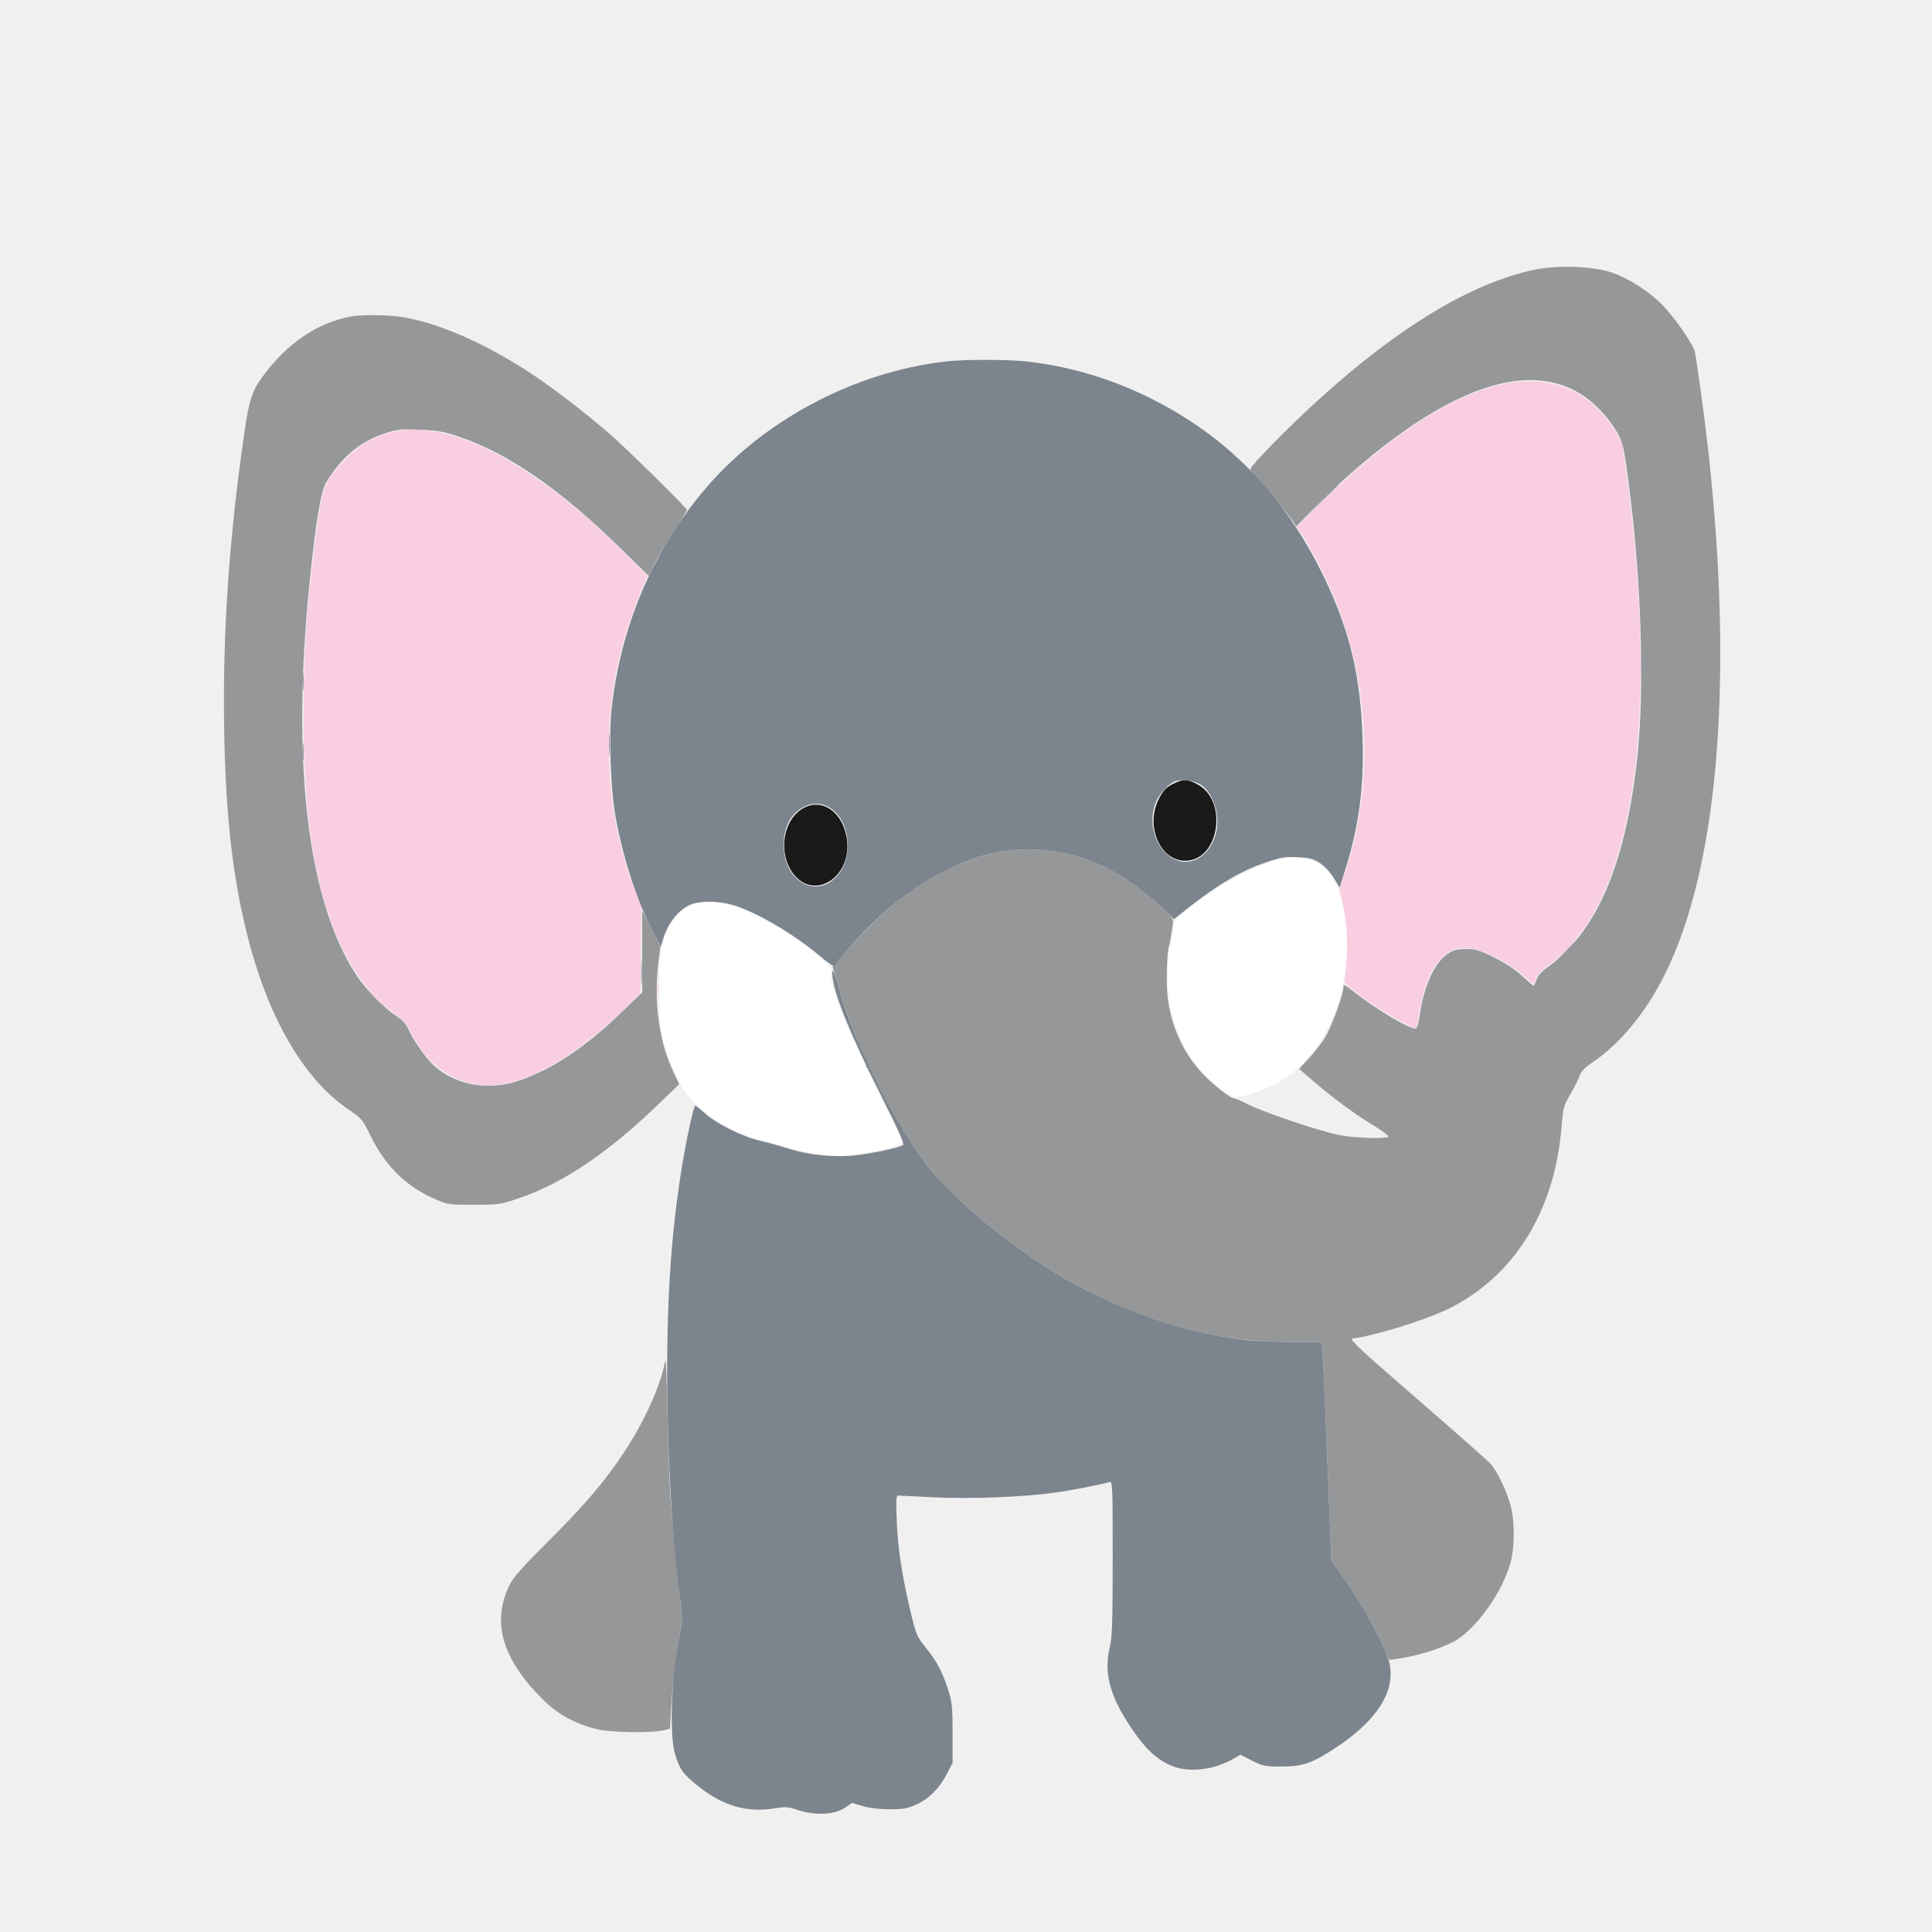
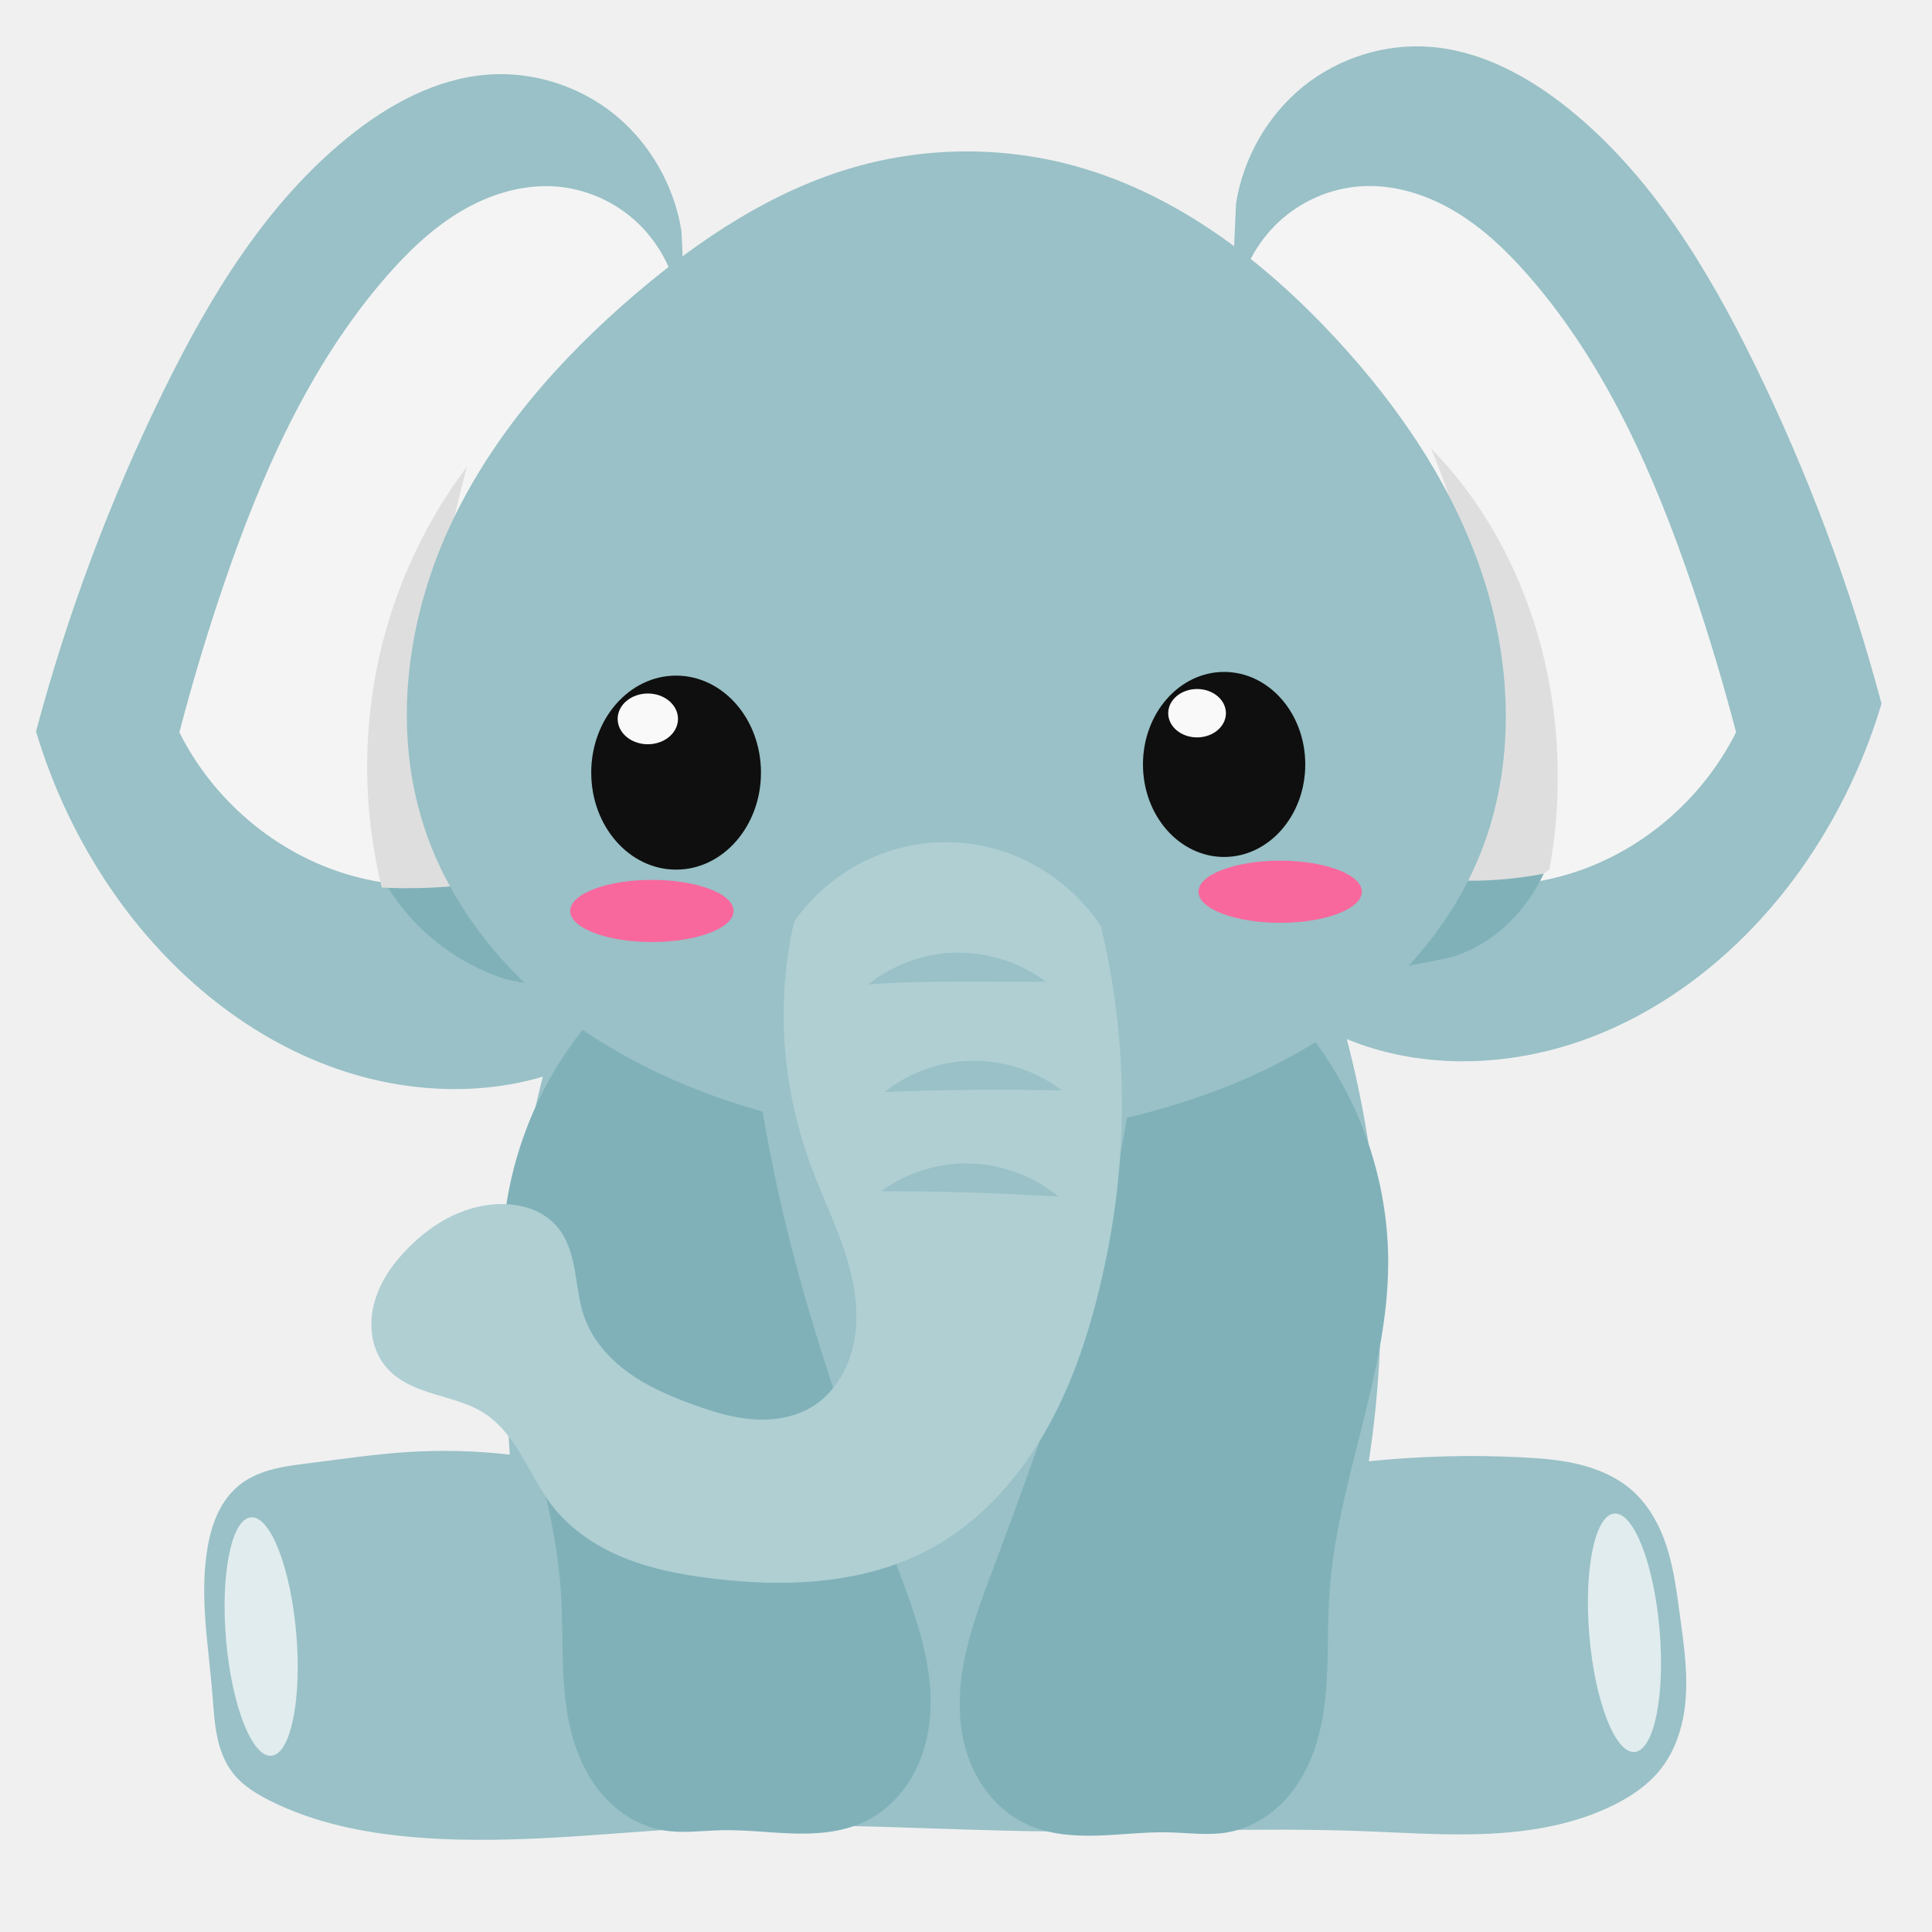
- <svg xmlns="http://www.w3.org/2000/svg" width="1080" height="1080" viewBox="0 0 1080 1080" version="1.1">
-   <path d="M 713 481.004 C 699.203 484.704, 677.895 496.820, 662.250 509.863 C 656.603 514.570, 656 515.438, 656 518.855 C 656 520.935, 655.272 525.081, 654.382 528.068 C 652.299 535.057, 652.282 553.877, 654.349 563.678 C 658.391 582.846, 669.686 600.111, 684.781 610.195 C 690.018 613.693, 690.106 613.713, 695.281 612.485 C 709.934 609.009, 721.450 602.174, 731.357 591.074 C 747.482 573.009, 755.727 542.582, 752.107 514.500 C 748.430 485.978, 735.561 474.956, 713 481.004 M 389.345 505.147 C 383.762 506.401, 376.726 512.752, 373.682 519.286 C 369.367 528.550, 368.518 534.248, 368.509 554 C 368.500 574.993, 370.093 583.527, 376.820 598.500 C 381.980 609.986, 384.352 613.235, 392.893 620.513 C 401.774 628.079, 413.616 634.294, 423.500 636.574 C 427.350 637.462, 434.732 639.519, 439.904 641.146 C 454.058 645.596, 467.701 646.734, 482.089 644.665 C 493.945 642.960, 504.514 640.005, 504.482 638.405 C 504.472 637.907, 498.601 625.800, 491.436 611.500 C 473.008 574.720, 462.737 548.553, 464.522 542.930 C 465.160 540.919, 459.109 535.231, 447.400 526.835 C 430.420 514.660, 417.508 508.145, 405 505.440 C 397.680 503.857, 395.289 503.813, 389.345 505.147" stroke="none" fill="#ffffff" fill-rule="evenodd" />
-   <path d="M 839 214.977 C 811.570 220.902, 776.802 243.553, 740.728 279 L 724.954 294.500 729.129 301 C 731.425 304.575, 736.358 313.739, 740.092 321.365 C 765.238 372.726, 769.717 434.020, 752.173 486.706 C 748.825 496.760, 748.564 498.266, 749.637 501.365 C 752.738 510.322, 753.865 538.433, 751.487 547.500 C 751.064 549.112, 752.955 550.993, 761.231 557.194 C 770.690 564.281, 790.538 575.795, 791.551 574.782 C 791.790 574.544, 792.673 570.401, 793.514 565.577 C 796.319 549.494, 800.335 540.425, 807.400 534.222 C 811.798 530.361, 814.412 529.621, 821.558 530.213 C 828.798 530.814, 843.618 538.183, 851.160 544.934 C 854.273 547.720, 857.051 550, 857.333 550 C 857.614 550, 858.329 548.538, 858.921 546.750 C 859.628 544.614, 861.698 542.341, 864.960 540.119 C 871.943 535.364, 881.904 524.757, 887.475 516.144 C 916.924 470.621, 924.820 380.203, 909.307 266.127 L 906.672 246.755 902.008 239.627 C 887.434 217.360, 866.281 209.084, 839 214.977 M 219.411 241.484 C 209.469 243.647, 201.369 248.368, 193 256.878 C 181.890 268.174, 180.629 271.089, 177.590 292.503 C 171.865 332.848, 169.717 362.319, 169.719 400.500 C 169.721 453.075, 175.219 490.742, 187.274 520.763 C 195.474 541.185, 207.721 557.983, 220.974 566.982 C 225.713 570.200, 227.182 571.984, 230.314 578.322 C 237.588 593.040, 250.647 603.336, 265.537 606.093 C 280.080 608.787, 298.770 602.758, 319.236 588.771 C 328.353 582.541, 346.479 567.330, 353.700 559.850 L 357.900 555.500 358.200 531 L 358.500 506.500 354.216 495.670 C 349.218 483.036, 344.637 465.089, 342.585 450.098 C 336.630 406.603, 342.262 367.240, 360.368 325.802 L 361.984 322.104 348.742 308.792 C 311.599 271.454, 272.930 246.480, 244.619 241.547 C 234.064 239.708, 227.646 239.692, 219.411 241.484 M 367.320 554 C 367.320 557.575, 367.502 559.038, 367.723 557.250 C 367.945 555.462, 367.945 552.538, 367.723 550.750 C 367.502 548.962, 367.320 550.425, 367.320 554" stroke="none" fill="#facee1" fill-rule="evenodd" />
-   <path d="M 857 150.918 C 822.071 158.659, 782.581 182.392, 738.570 222.095 C 721.293 237.680, 699 260.320, 699 262.280 C 699 263.010, 700.620 265.158, 702.600 267.054 C 706.122 270.425, 719.965 287.272, 723.062 291.957 L 724.625 294.320 733.562 285.025 C 738.478 279.913, 748.107 270.799, 754.961 264.771 C 823.108 204.838, 874.621 196.213, 902.921 239.999 C 907.196 246.613, 907.741 248.929, 910.929 274 C 917.812 328.128, 919.394 388.306, 914.937 426.428 C 908.111 484.808, 892.053 521.465, 864.778 540.929 C 861.748 543.091, 859.660 545.499, 858.951 547.649 C 858.343 549.492, 857.602 551, 857.306 551 C 857.010 551, 854.110 548.540, 850.862 545.533 C 847.144 542.091, 841.388 538.294, 835.322 535.283 C 826.959 531.131, 824.874 530.500, 819.521 530.500 C 814.480 530.500, 812.602 530.998, 809.232 533.228 C 802.110 537.941, 796.075 550.961, 793.836 566.444 C 792.996 572.257, 792.175 575, 791.275 575 C 787.394 575, 769.237 564.194, 757.250 554.751 C 751.415 550.155, 750.997 549.983, 750.958 552.164 C 750.887 556.149, 744.531 573.521, 740.928 579.578 C 739.043 582.747, 734.963 588.079, 731.862 591.428 L 726.224 597.516 733.862 604.087 C 745.271 613.902, 756.831 622.445, 767.540 628.974 C 772.818 632.192, 776.626 635.113, 776.027 635.484 C 773.983 636.747, 756.499 636.120, 748.493 634.497 C 737.626 632.294, 706.782 621.923, 698.110 617.555 C 694.227 615.600, 690.557 614, 689.955 614 C 687.910 614, 679.547 607.600, 673.274 601.234 C 662.546 590.345, 655.636 576.239, 652.986 559.816 C 651.811 552.531, 652.068 533.780, 653.409 529 C 654.100 526.536, 654.321 525.323, 655.491 517.585 C 656.027 514.044, 655.721 513.294, 652.292 509.735 C 648.194 505.482, 635.004 495.024, 628.432 490.817 C 601.847 473.798, 570.302 470.107, 542.015 480.708 C 515.329 490.709, 492.151 508.540, 467.462 538.063 L 465.424 540.500 469.240 553.275 C 471.339 560.302, 475.722 572.642, 478.980 580.699 C 482.238 588.755, 484.631 595.788, 484.297 596.328 C 483.932 596.919, 484.218 596.984, 485.015 596.490 C 486.008 595.877, 486.159 596.144, 485.617 597.555 C 485.220 598.591, 485.220 599.113, 485.619 598.714 C 486.018 598.316, 489.336 603.729, 492.994 610.745 C 507.198 637.989, 519.076 654.589, 535 669.446 C 569.401 701.544, 606.875 724.679, 645 737.356 C 672.572 746.525, 693.396 749.993, 722.181 750.212 L 738.861 750.338 739.417 757.419 C 739.723 761.314, 740.923 788.743, 742.083 818.374 L 744.192 872.247 749.952 880.374 C 758.463 892.381, 768.555 909.613, 772.648 919.126 C 774.630 923.731, 776.380 927.647, 776.537 927.827 C 776.693 928.007, 780.799 927.417, 785.661 926.515 C 794.966 924.789, 805.189 921.475, 812.134 917.932 C 824.531 911.607, 840.049 890.082, 844.526 873 C 846.734 864.579, 846.741 850.467, 844.542 842 C 842.442 833.914, 837.030 822.517, 833.311 818.351 C 831.765 816.619, 813.183 800.194, 792.017 781.851 C 759.870 753.991, 753.942 748.456, 756.017 748.230 C 768.013 746.926, 797.680 737.702, 810.297 731.353 C 846.765 713.002, 869.102 676.813, 872.927 629.887 C 873.805 619.109, 874.087 618.072, 877.928 611.500 C 880.167 607.668, 882.487 603.055, 883.083 601.247 C 883.854 598.912, 885.953 596.753, 890.334 593.790 C 905.591 583.472, 919.886 566.134, 930.404 545.191 C 960.497 485.272, 969.242 380.777, 954.940 252 C 952.948 234.068, 948.643 202.427, 947.412 196.671 C 946.529 192.544, 936.090 177.429, 929.419 170.618 C 921.878 162.919, 910.934 155.860, 901.271 152.462 C 890.714 148.750, 870.036 148.029, 857 150.918 M 195.500 177.027 C 177.271 180.710, 161.038 191.617, 147.916 209 C 140.951 218.225, 139.362 222.850, 136.578 242 C 128.055 300.620, 124.399 354.286, 125.303 407.500 C 126.117 455.410, 129.954 489.686, 138.174 522.471 C 149.856 569.068, 169.741 603.263, 195.161 620.467 C 202.174 625.214, 202.708 625.859, 207.183 634.986 C 215.536 652.024, 227.074 663.304, 243.429 670.422 C 250.269 673.399, 250.974 673.499, 265 673.470 C 279.116 673.441, 279.790 673.340, 290.447 669.682 C 314.857 661.302, 339.952 644.378, 367.849 617.482 L 379.672 606.083 376.449 599.291 C 368.325 582.177, 365.334 560.132, 368.088 537.678 L 369.170 528.855 364.085 518.880 L 359 508.904 359 531.818 L 359 554.731 347.481 565.890 C 332.323 580.574, 317.156 591.815, 303.500 598.487 C 289.704 605.228, 280.889 607.402, 269.738 606.817 C 260.681 606.342, 251.650 602.947, 244.466 597.317 C 239.660 593.551, 232.360 583.843, 228.948 576.681 C 226.808 572.191, 225.077 570.166, 221.365 567.812 C 214.800 563.649, 204.295 552.862, 199.150 545 C 171.863 503.307, 162.773 426.725, 173.074 325.297 C 176.434 292.205, 179.330 274.819, 182.336 269.690 C 190.286 256.124, 201.448 246.719, 214.724 242.399 C 222.277 239.941, 223.907 239.764, 234.724 240.225 C 244.416 240.638, 248.181 241.288, 256 243.899 C 283.757 253.169, 312.920 273.236, 346.572 306.221 L 362.644 321.975 365.572 315.809 C 367.182 312.417, 371.988 304.298, 376.250 297.766 C 380.512 291.235, 384 285.529, 384 285.086 C 384 283.946, 350.105 250.588, 340.500 242.275 C 329.897 233.098, 315.578 221.856, 304.500 214.010 C 277.644 194.991, 248.623 181.442, 226.160 177.436 C 217.832 175.951, 201.881 175.738, 195.500 177.027 M 371.661 761.413 C 369.497 774.187, 360.075 794.960, 348.634 812.187 C 337.946 828.279, 326.641 841.538, 306.587 861.500 C 291.669 876.350, 286.901 881.740, 284.755 886.176 C 274.863 906.633, 280.575 926.880, 302.500 949.077 C 311.406 958.094, 320.621 963.304, 333.500 966.604 C 340.917 968.504, 363.784 968.884, 371 967.227 L 374.500 966.423 375.235 953.461 C 375.966 940.588, 379.401 913.574, 381.031 907.891 C 381.517 906.199, 381.477 902.467, 380.939 899.211 C 379.764 892.093, 376.427 858.457, 374.916 838.500 C 374.291 830.250, 373.491 808.425, 373.137 790 C 372.694 766.955, 372.234 758.033, 371.661 761.413" stroke="none" fill="#959799" fill-rule="evenodd" />
-   <path d="M 713 481.004 C 699.203 484.704, 677.895 496.820, 662.250 509.863 C 656.603 514.570, 656 515.438, 656 518.855 C 656 520.935, 655.272 525.081, 654.382 528.068 C 652.299 535.057, 652.282 553.877, 654.349 563.678 C 658.391 582.846, 669.686 600.111, 684.781 610.195 C 690.018 613.693, 690.106 613.713, 695.281 612.485 C 709.934 609.009, 721.450 602.174, 731.357 591.074 C 747.482 573.009, 755.727 542.582, 752.107 514.500 C 748.430 485.978, 735.561 474.956, 713 481.004 M 389.345 505.147 C 383.762 506.401, 376.726 512.752, 373.682 519.286 C 369.367 528.550, 368.518 534.248, 368.509 554 C 368.500 574.993, 370.093 583.527, 376.820 598.500 C 381.980 609.986, 384.352 613.235, 392.893 620.513 C 401.774 628.079, 413.616 634.294, 423.500 636.574 C 427.350 637.462, 434.732 639.519, 439.904 641.146 C 454.058 645.596, 467.701 646.734, 482.089 644.665 C 493.945 642.960, 504.514 640.005, 504.482 638.405 C 504.472 637.907, 498.601 625.800, 491.436 611.500 C 473.008 574.720, 462.737 548.553, 464.522 542.930 C 465.160 540.919, 459.109 535.231, 447.400 526.835 C 430.420 514.660, 417.508 508.145, 405 505.440 C 397.680 503.857, 395.289 503.813, 389.345 505.147" stroke="none" fill="#ffffff" fill-rule="evenodd" />
-   <path d="M 657.030 437.583 C 652.069 439.735, 650.034 441.824, 647.368 447.500 C 640.352 462.438, 648.765 481.167, 662.492 481.167 C 681.675 481.167, 686.838 447.255, 669.026 438.250 C 663.854 435.635, 661.787 435.520, 657.030 437.583 M 447.283 452.910 C 437.403 460.067, 435.318 477.237, 443.036 487.891 C 455.242 504.741, 477.586 489.482, 473.138 467.334 C 470.122 452.314, 457.684 445.375, 447.283 452.910" stroke="none" fill="#1a1a1a" fill-rule="evenodd" />
-   <path d="M 528.628 202.061 C 477.016 208.052, 426.160 235.202, 393.391 274.258 C 364.676 308.484, 347.024 350.218, 341.900 396 C 340.319 410.124, 341.303 440.090, 343.836 455 C 347.793 478.286, 356.130 504.052, 365.281 521.275 L 369.412 529.050 370.541 525.275 C 373.360 515.853, 379.232 508.464, 386.218 505.551 C 390.959 503.573, 400.909 503.565, 408.460 505.532 C 421.110 508.826, 443.393 521.721, 458.321 534.385 C 464.590 539.704, 467 541.035, 467 539.180 C 467 538.729, 471.065 533.779, 476.033 528.180 C 495.860 505.838, 518.582 489.490, 542.015 480.708 C 570.302 470.107, 601.847 473.798, 628.432 490.817 C 635.051 495.054, 648.205 505.494, 652.371 509.816 L 656.242 513.832 663.801 507.825 C 680.428 494.612, 694.153 486.573, 707.985 481.947 C 716.301 479.165, 718.466 478.826, 725.552 479.198 C 732.455 479.560, 734.281 480.056, 738.067 482.594 C 740.643 484.320, 743.834 487.791, 745.685 490.879 L 748.869 496.193 751.949 486.346 C 759.631 461.784, 762.497 440.390, 761.705 413.516 C 760.666 378.237, 754.560 352.562, 740.061 322.500 C 717.822 276.390, 685.514 243.341, 641.785 221.969 C 620.056 211.350, 597.086 204.626, 573.789 202.067 C 562.832 200.863, 538.973 200.860, 528.628 202.061 M 656.423 436.913 C 653.319 438.250, 648.516 443.392, 646.600 447.430 C 642.099 456.915, 644.141 469.405, 651.376 476.639 C 661.272 486.536, 675.181 481.505, 679.559 466.445 C 682.350 456.843, 678.772 444.165, 671.819 439.024 C 668.309 436.430, 660.144 435.310, 656.423 436.913 M 449 451.251 C 442.424 454.764, 438.662 461.292, 438.167 470.047 C 437.684 478.606, 439.859 485.518, 444.559 490.358 C 456.957 503.124, 475.126 490.894, 473.825 470.659 C 472.791 454.565, 460.615 445.046, 449 451.251 M 465.420 546.278 C 466.658 557.037, 475.945 579.531, 493.761 614.924 C 502.679 632.639, 505.715 639.558, 504.815 640.115 C 502.339 641.644, 486.289 645.058, 477.500 645.924 C 465.667 647.091, 451.892 645.638, 440.500 642.023 C 435.550 640.453, 428.350 638.460, 424.500 637.594 C 415.275 635.521, 400.521 628.173, 394.236 622.523 C 391.470 620.035, 388.972 618, 388.686 618 C 387.858 618, 384.147 634.766, 381.546 650.258 C 375.532 686.082, 372.881 722.709, 372.952 769 C 373.023 814.871, 376.036 865.554, 380.486 895.734 C 381.366 901.704, 381.535 906.123, 380.965 908.234 C 380.479 910.030, 379.104 918.025, 377.909 926 C 374.956 945.713, 374.685 971.853, 377.346 980.500 C 380.064 989.330, 381.677 991.556, 390.484 998.626 C 403.784 1009.302, 417.499 1013.355, 432.265 1010.973 C 438.821 1009.916, 440.470 1009.972, 444.647 1011.395 C 455.423 1015.067, 466.264 1014.667, 472.606 1010.364 L 476.338 1007.831 482.419 1009.622 C 486.363 1010.784, 491.678 1011.399, 497.544 1011.374 C 505.077 1011.342, 507.523 1010.907, 512.191 1008.770 C 519.293 1005.519, 525.041 999.784, 529.221 991.779 L 532.500 985.500 532.500 969 C 532.500 954.477, 532.219 951.605, 530.153 945.025 C 526.956 934.842, 523.713 928.682, 517.507 921 C 512.536 914.847, 512.090 913.807, 509.145 901.500 C 504.280 881.175, 501.909 865.716, 501.283 850.250 C 500.805 838.434, 500.945 836.005, 502.103 836.030 C 502.871 836.046, 511.598 836.469, 521.495 836.970 C 541.912 838.004, 571.373 836.913, 589 834.472 C 599.354 833.039, 615.624 829.889, 620.232 828.426 C 621.904 827.896, 622 830.205, 622 870.871 C 622 906.829, 621.737 914.992, 620.397 920.688 C 616.981 935.199, 620.225 947.656, 632.045 965.429 C 639.755 977.021, 645.633 982.735, 653.842 986.619 C 663.580 991.225, 678.351 989.710, 689.850 982.926 L 693.334 980.870 699.865 984.185 C 705.976 987.287, 707.041 987.500, 716.448 987.494 C 728.530 987.487, 733.776 985.621, 747.506 976.445 C 766.946 963.453, 777.410 949.274, 777.351 936 C 777.327 930.496, 776.638 927.968, 772.852 919.500 C 767.914 908.456, 758.778 892.851, 749.945 880.374 L 744.192 872.247 742.083 818.374 C 740.923 788.743, 739.723 761.314, 739.417 757.419 L 738.861 750.338 722.181 750.212 C 713.006 750.142, 701.225 749.602, 696 749.012 C 657.605 744.673, 616.021 729.117, 581.500 706.178 C 554.848 688.469, 529.743 666.574, 517.368 650.248 C 498.972 625.978, 477.888 583.617, 469.464 554 C 466.186 542.478, 464.643 539.532, 465.420 546.278" stroke="none" fill="#7c848d" fill-rule="evenodd" />
-   <path d="" stroke="none" fill="#1e1e1e" fill-rule="evenodd" />
-   <path d="M 737.483 281.250 L 726.500 292.500 737.750 281.517 C 748.199 271.316, 749.454 270, 748.733 270 C 748.586 270, 743.524 275.063, 737.483 281.250 M 917.374 372.500 C 917.376 378.550, 917.541 380.896, 917.740 377.713 C 917.939 374.531, 917.937 369.581, 917.736 366.713 C 917.535 363.846, 917.372 366.450, 917.374 372.500 M 169.349 381 C 169.349 385.675, 169.522 387.587, 169.732 385.250 C 169.943 382.913, 169.943 379.087, 169.732 376.750 C 169.522 374.413, 169.349 376.325, 169.349 381 M 340.374 416.500 C 340.376 422.550, 340.541 424.896, 340.740 421.713 C 340.939 418.531, 340.937 413.581, 340.736 410.713 C 340.535 407.846, 340.372 410.450, 340.374 416.500 M 169.343 420.500 C 169.346 424.900, 169.522 426.576, 169.733 424.224 C 169.945 421.872, 169.942 418.272, 169.727 416.224 C 169.512 414.176, 169.339 416.100, 169.343 420.500 M 874.966 531.750 L 869.500 537.500 875.250 532.034 C 880.592 526.956, 881.458 526, 880.716 526 C 880.560 526, 877.972 528.587, 874.966 531.750 M 358.378 544 C 358.378 550.325, 358.541 552.913, 358.739 549.750 C 358.937 546.587, 358.937 541.413, 358.739 538.250 C 358.541 535.087, 358.378 537.675, 358.378 544" stroke="none" fill="#a59ea9" fill-rule="evenodd" />
+ <svg xmlns="http://www.w3.org/2000/svg" width="200mm" height="200mm" viewBox="0 0 200 200" version="1.1" id="svg36507">
+   <defs id="defs36504">
+     </defs>
+   <g id="layer1" transform="translate(-39.94508,-65.25375)">
+     <g id="g109671" transform="matrix(1.590027,0,0,1.625229,-19.83754,-36.00135)">
+       <g id="g109630" transform="translate(-1.865577,-4.264177)">
+         <g id="g109612">
+           <g id="g71838" transform="translate(-25.07748,1.774125)">
+             <path style="fill:#99c1c7;fill-opacity:1;stroke-width:0.265" d="m 145.014,77.763 c 0.465,-2.91 2.056,-5.625 4.367,-7.454 2.311,-1.828 5.32,-2.752 8.259,-2.534 3.332,0.246 6.423,1.889 9.046,3.957 5.331,4.204 9.018,10.138 12.061,16.207 3.473,6.926 6.255,14.197 8.292,21.672 -0.996,3.263 -2.46,6.383 -4.334,9.234 -3.541,5.387 -8.648,9.839 -14.699,12.061 -5.26,1.932 -11.277,2.093 -16.395,-0.188 -3.636,-1.621 -6.725,-4.441 -8.669,-7.915 z" id="path59089-4" />
+             <path style="fill:#f4f4f4;fill-opacity:1;stroke-width:0.265" d="m 145.061,83.917 c 0.329,-1.913 1.315,-3.706 2.753,-5.009 1.438,-1.303 3.32,-2.107 5.256,-2.246 2.165,-0.156 4.337,0.507 6.211,1.604 1.873,1.097 3.471,2.611 4.908,4.238 4.961,5.619 8.098,12.611 10.553,19.693 1.055,3.042 1.998,6.123 2.827,9.234 -2.211,4.331 -6.262,7.684 -10.93,9.046 -4.44,1.295 -9.25,0.818 -13.663,-0.565 -3.35,-1.05 -6.54,-2.613 -9.423,-4.617 z" id="path71072-1" />
+           </g>
+         </g>
+         <g id="g107370-7" transform="matrix(-0.8484821,0,0,1,193.2378,-2.150571)">
+           <g id="g108881">
+             <path style="fill:#80b1b9;fill-opacity:1;stroke-width:0.265" d="m 81.172,130.486 c -2.228,-0.993 -4.258,-2.43 -5.935,-4.201 -0.717,-0.757 -1.37,-1.575 -1.95,-2.441 -2.138,0.407 -4.314,0.62 -6.49,0.635 -1.36,0.009 -2.721,-0.059 -4.074,-0.203 0.701,1.238 1.638,2.342 2.747,3.234 1.261,1.015 2.742,1.755 4.312,2.152 1.091,0.209 2.187,0.391 3.287,0.546 1.13,0.159 2.265,0.29 3.404,0.357 1.566,0.093 3.139,0.066 4.701,-0.081 z" id="path107191-6-2" />
+             <path style="fill:#dedede;fill-opacity:1;stroke-width:0.265" d="m 62.343,124.088 c -1.164,-5.256 -0.728,-10.855 1.236,-15.868 1.655,-4.224 4.383,-8.023 7.856,-10.942 -1.045,2.033 -1.886,4.171 -2.506,6.372 -0.404,1.436 -0.715,2.899 -0.882,4.381 -0.304,2.707 -0.119,5.477 0.631,8.095 0.896,3.126 2.602,6.016 4.906,8.311 -2.482,0.365 -5.003,0.466 -7.507,0.302 -1.102,-0.072 -2.201,-0.196 -3.291,-0.37 z" id="path107249-9-3" />
+           </g>
+         </g>
+       </g>
+       <g id="g109620" transform="translate(1.599066,-5.06371)">
+         <g id="g71842" transform="translate(30.15228,-4.145939)">
+           <path style="fill:#99c1c7;fill-opacity:1;stroke-width:0.265" d="M 50.218,86.253 C 49.753,83.343 48.162,80.628 45.851,78.799 43.54,76.971 40.531,76.048 37.592,76.265 c -3.332,0.246 -6.423,1.889 -9.046,3.957 -5.331,4.204 -9.018,10.138 -12.061,16.207 -3.473,6.926 -6.255,14.197 -8.292,21.672 0.996,3.263 2.46,6.383 4.334,9.234 3.541,5.387 8.648,9.839 14.699,12.061 5.26,1.932 11.277,2.093 16.395,-0.188 3.636,-1.621 6.725,-4.441 8.669,-7.915 z" id="path59089" />
+           <path style="fill:#f4f4f4;fill-opacity:1;stroke-width:0.265" d="m 50.034,90.645 c -0.329,-1.913 -1.315,-3.706 -2.753,-5.009 -1.438,-1.303 -3.32,-2.107 -5.256,-2.246 -2.165,-0.156 -4.337,0.507 -6.211,1.604 -1.873,1.097 -3.471,2.611 -4.908,4.238 -4.961,5.619 -8.098,12.611 -10.553,19.693 -1.055,3.042 -1.998,6.123 -2.827,9.234 2.211,4.331 6.262,7.684 10.93,9.046 4.44,1.295 9.25,0.818 13.663,-0.565 3.35,-1.05 6.54,-2.613 9.423,-4.617 z" id="path71072" />
+         </g>
+         <g id="g107370" transform="matrix(0.990838,0,0,1,0.7355649,0)">
+           <path style="fill:#80b1b9;fill-opacity:1;stroke-width:0.265" d="m 80.284,130.58 c -2.698,-1.078 -5.21,-2.617 -7.396,-4.531 -1.005,-0.88 -1.942,-1.839 -2.798,-2.865 -1.544,0.339 -3.12,0.536 -4.7,0.588 -1.522,0.05 -3.048,-0.034 -4.556,-0.25 0.967,1.588 2.247,2.983 3.746,4.082 1.302,0.955 2.766,1.686 4.312,2.152 1.091,0.209 2.187,0.391 3.287,0.546 1.13,0.159 2.265,0.29 3.404,0.357 1.566,0.093 3.139,0.066 4.701,-0.081 z" id="path107191-6" />
+           <path style="fill:#dedede;fill-opacity:1;stroke-width:0.265" d="m 60.677,123.899 c -1.283,-5.025 -1.282,-10.372 0.001,-15.396 1.056,-4.134 2.974,-8.046 5.595,-11.413 -0.535,1.918 -1.003,3.855 -1.402,5.806 -0.356,1.741 -0.659,3.5 -0.707,5.277 -0.066,2.479 0.369,4.964 1.217,7.294 1.031,2.836 2.674,5.448 4.785,7.605 -2.606,0.588 -5.279,0.88 -7.951,0.868 -0.513,-0.002 -1.026,-0.016 -1.538,-0.04 z" id="path107249-9" />
+         </g>
+       </g>
+       <g id="g107179" transform="matrix(0.9570099,0,0,0.9077199,2.187973,10.74742)">
+         <g id="g107171">
+           <path style="fill:#99c1c7;fill-opacity:1;stroke-width:0.265" d="m 79.319,117.034 c -3.435,7.398 -5.792,15.297 -6.973,23.368 -0.893,6.107 -1.115,12.313 -0.66,18.468 -2.323,-0.277 -4.671,-0.337 -7.004,-0.18 -2.188,0.147 -4.357,0.484 -6.532,0.764 -0.842,0.108 -1.689,0.209 -2.511,0.422 -0.822,0.213 -1.625,0.546 -2.289,1.075 -0.656,0.523 -1.157,1.225 -1.512,1.987 -0.354,0.761 -0.567,1.582 -0.708,2.409 -0.58,3.416 0.054,6.903 0.324,10.357 0.076,0.971 0.123,1.948 0.311,2.904 0.188,0.956 0.526,1.9 1.127,2.667 0.636,0.814 1.531,1.385 2.447,1.862 3.083,1.607 6.566,2.31 10.031,2.595 7.025,0.576 14.069,-0.495 21.113,-0.773 7.211,-0.285 14.427,0.263 21.643,0.347 7.213,0.084 14.43,-0.294 21.638,-0.016 2.897,0.112 5.797,0.329 8.691,0.173 2.895,-0.157 5.813,-0.704 8.387,-2.038 1.143,-0.592 2.221,-1.348 3.029,-2.35 1.189,-1.476 1.712,-3.396 1.822,-5.288 0.11,-1.892 -0.163,-3.782 -0.41,-5.661 -0.211,-1.603 -0.406,-3.218 -0.884,-4.762 -0.479,-1.544 -1.265,-3.032 -2.486,-4.092 -0.984,-0.854 -2.209,-1.395 -3.472,-1.715 -1.263,-0.32 -2.569,-0.429 -3.87,-0.498 -3.483,-0.185 -6.981,-0.092 -10.449,0.277 0.717,-4.834 0.964,-9.738 0.735,-14.62 -0.457,-9.746 -2.824,-19.399 -6.929,-28.25 z" id="path93746" />
+           <ellipse style="fill:#e0ecee;fill-opacity:1;stroke-width:0.233" id="path98248" cx="40.479" cy="175.553" rx="2.399" ry="8.395" transform="rotate(-4.713514)" />
+           <ellipse style="fill:#e0ecee;fill-opacity:1;stroke-width:0.233" id="path98248-8" cx="132.933" cy="182.909" rx="2.399" ry="8.395" transform="rotate(-4.713514)" />
+         </g>
+         <path style="fill:#80b1b9;fill-opacity:1;stroke-width:0.265" d="m 87.416,120.73 c -4.789,2.016 -8.961,5.473 -11.833,9.804 -2.872,4.331 -4.432,9.519 -4.425,14.715 0.01,7.859 3.482,15.344 3.998,23.186 0.216,3.287 -0.086,6.639 0.692,9.841 0.389,1.601 1.057,3.155 2.108,4.422 1.052,1.268 2.509,2.234 4.13,2.527 1.314,0.238 2.662,0.032 3.998,0 1.617,-0.039 3.229,0.177 4.846,0.227 1.617,0.05 3.281,-0.077 4.748,-0.76 1.503,-0.7 2.713,-1.96 3.483,-3.428 0.77,-1.468 1.118,-3.136 1.148,-4.794 0.061,-3.316 -1.099,-6.517 -2.232,-9.634 -2.804,-7.714 -5.542,-15.472 -7.462,-23.453 -1.787,-7.426 -2.86,-15.023 -3.198,-22.653 z" id="path96654" />
+         <path style="fill:#80b1b9;fill-opacity:1;stroke-width:0.265" d="m 115.184,120.878 c 4.789,2.016 8.961,5.473 11.832,9.804 2.872,4.331 4.432,9.519 4.425,14.715 -0.01,7.859 -3.482,15.344 -3.998,23.186 -0.216,3.287 0.086,6.639 -0.692,9.841 -0.389,1.601 -1.057,3.155 -2.108,4.422 -1.052,1.268 -2.509,2.234 -4.13,2.527 -1.314,0.238 -2.662,0.032 -3.998,0 -1.617,-0.039 -3.229,0.177 -4.846,0.227 -1.617,0.05 -3.281,-0.077 -4.748,-0.76 -1.503,-0.7 -2.713,-1.96 -3.483,-3.428 -0.77,-1.468 -1.118,-3.136 -1.148,-4.794 -0.061,-3.316 1.099,-6.517 2.233,-9.634 2.804,-7.714 5.542,-15.472 7.462,-23.453 1.787,-7.426 2.86,-15.023 3.198,-22.653 z" id="path96654-2" />
+       </g>
+       <path style="fill:#99c1c7;fill-opacity:1;stroke-width:0.265" d="m 93.284,72.931 c -5.325,1.481 -10.081,4.559 -14.322,8.103 -4.978,4.16 -9.428,9.108 -12.166,14.989 -2.738,5.881 -3.642,12.778 -1.591,18.932 1.39,4.172 4.078,7.853 7.409,10.724 3.331,2.871 7.291,4.957 11.436,6.425 9.389,3.326 19.821,3.493 29.398,0.754 4.341,-1.241 8.546,-3.082 12.173,-5.77 3.627,-2.688 6.662,-6.256 8.368,-10.436 2.273,-5.568 2.064,-11.962 0.149,-17.663 -1.915,-5.701 -5.438,-10.759 -9.571,-15.127 -4.644,-4.907 -10.264,-9.117 -16.772,-10.93 -4.717,-1.315 -9.793,-1.312 -14.511,0 z" id="path43019" />
+       <g id="g86259" transform="translate(0.5330221,5.863243)">
+         <path style="fill:#afcfd3;fill-opacity:1;stroke-width:0.265" d="m 88.761,115.144 c -0.633,2.741 -0.825,5.584 -0.565,8.386 0.23,2.481 0.812,4.926 1.696,7.255 0.783,2.065 1.803,4.043 2.414,6.166 0.459,1.594 0.679,3.288 0.369,4.918 -0.31,1.63 -1.197,3.192 -2.594,4.087 -1.166,0.747 -2.605,0.984 -3.986,0.886 -1.381,-0.098 -2.721,-0.51 -4.023,-0.981 -1.446,-0.522 -2.878,-1.126 -4.131,-2.018 -1.253,-0.891 -2.324,-2.094 -2.842,-3.542 -0.335,-0.936 -0.429,-1.937 -0.606,-2.915 -0.177,-0.978 -0.456,-1.973 -1.09,-2.739 -0.406,-0.491 -0.945,-0.865 -1.532,-1.112 -0.588,-0.247 -1.223,-0.368 -1.86,-0.396 -1.2,-0.052 -2.404,0.229 -3.492,0.738 -1.088,0.509 -2.064,1.241 -2.915,2.088 -0.998,0.994 -1.847,2.185 -2.195,3.55 -0.174,0.682 -0.219,1.401 -0.095,2.094 0.124,0.693 0.419,1.36 0.877,1.894 0.393,0.459 0.897,0.813 1.436,1.086 0.539,0.273 1.114,0.468 1.693,0.641 1.158,0.347 2.364,0.623 3.373,1.288 1.02,0.672 1.759,1.692 2.39,2.738 0.632,1.046 1.184,2.147 1.944,3.104 1.208,1.52 2.897,2.609 4.704,3.32 1.806,0.711 3.734,1.064 5.661,1.297 4.895,0.592 10.086,0.378 14.417,-1.979 2.975,-1.619 5.376,-4.175 7.13,-7.071 1.755,-2.897 2.891,-6.131 3.706,-9.418 0.568,-2.292 0.985,-4.623 1.225,-6.973 0.55,-5.383 0.166,-10.86 -1.131,-16.113 -1.851,-2.727 -4.851,-4.646 -8.103,-5.182 -2.224,-0.367 -4.55,-0.101 -6.634,0.759 -2.084,0.86 -3.92,2.311 -5.239,4.14 z" id="path75528" />
+         <g id="g81464" transform="matrix(1.303273,0,0,1.25902,-31.0355,-43.84145)">
+           <path style="fill:#99c1c7;fill-opacity:1;stroke-width:0.286" d="m 95.634,129.454 c 1.08,-0.882 2.423,-1.437 3.811,-1.575 1.784,-0.178 3.628,0.347 5.051,1.437 l -4.433,-0.003 c -1.477,-10e-4 -2.956,0.022 -4.428,0.142 z" id="path79888" />
+           <path style="fill:#99c1c7;fill-opacity:1;stroke-width:0.286" d="m 96.439,134.898 c 1.086,-0.875 2.432,-1.422 3.82,-1.551 1.785,-0.166 3.626,0.37 5.042,1.469 -1.477,-0.035 -2.955,-0.045 -4.433,-0.031 -1.477,0.014 -2.954,0.052 -4.429,0.114 z" id="path79888-1" />
+           <path style="fill:#99c1c7;fill-opacity:1;stroke-width:0.286" d="m 96.278,139.914 c 1.12,-0.83 2.488,-1.322 3.88,-1.395 1.79,-0.094 3.608,0.517 4.978,1.672 -1.475,-0.095 -2.951,-0.165 -4.428,-0.211 -1.476,-0.046 -2.953,-0.068 -4.43,-0.066 z" id="path79888-7" />
+         </g>
+       </g>
+       <g id="g107189" transform="matrix(1.026266,0,0,1,-1.962656,0)">
+         <g id="g101909" transform="matrix(1,0,0,0.8153628,-0.9327887,26.18523)">
+           <ellipse style="fill:#0f0f0f;fill-opacity:1;stroke-width:0.231" id="path84429" cx="82.373" cy="104.652" rx="5.384" ry="7.578" />
+           <ellipse style="fill:#f9f9f9;fill-opacity:1;stroke-width:0.114" id="path84691" cx="80.579" cy="100.454" rx="1.914" ry="1.982" />
+         </g>
+         <g id="g101913" transform="matrix(1.018643,0,0,0.7923978,-2.222638,27.89981)">
+           <ellipse style="fill:#0f0f0f;fill-opacity:1;stroke-width:0.222" id="path84429-0" cx="116.261" cy="104.864" rx="5.054" ry="7.437" />
+           <ellipse style="fill:#f9f9f9;fill-opacity:1;stroke-width:0.109" id="path84691-3" cx="114.576" cy="100.745" rx="1.797" ry="1.945" />
+         </g>
+         <ellipse style="fill:#f8689d;fill-opacity:1;stroke-width:0.252" id="path104093" cx="79.904" cy="120.326" rx="5.182" ry="1.979" />
+         <ellipse style="fill:#f8689d;fill-opacity:1;stroke-width:0.252" id="path104093-4" cx="119.761" cy="119.102" rx="5.182" ry="1.979" />
+       </g>
+     </g>
+   </g>
</svg>
